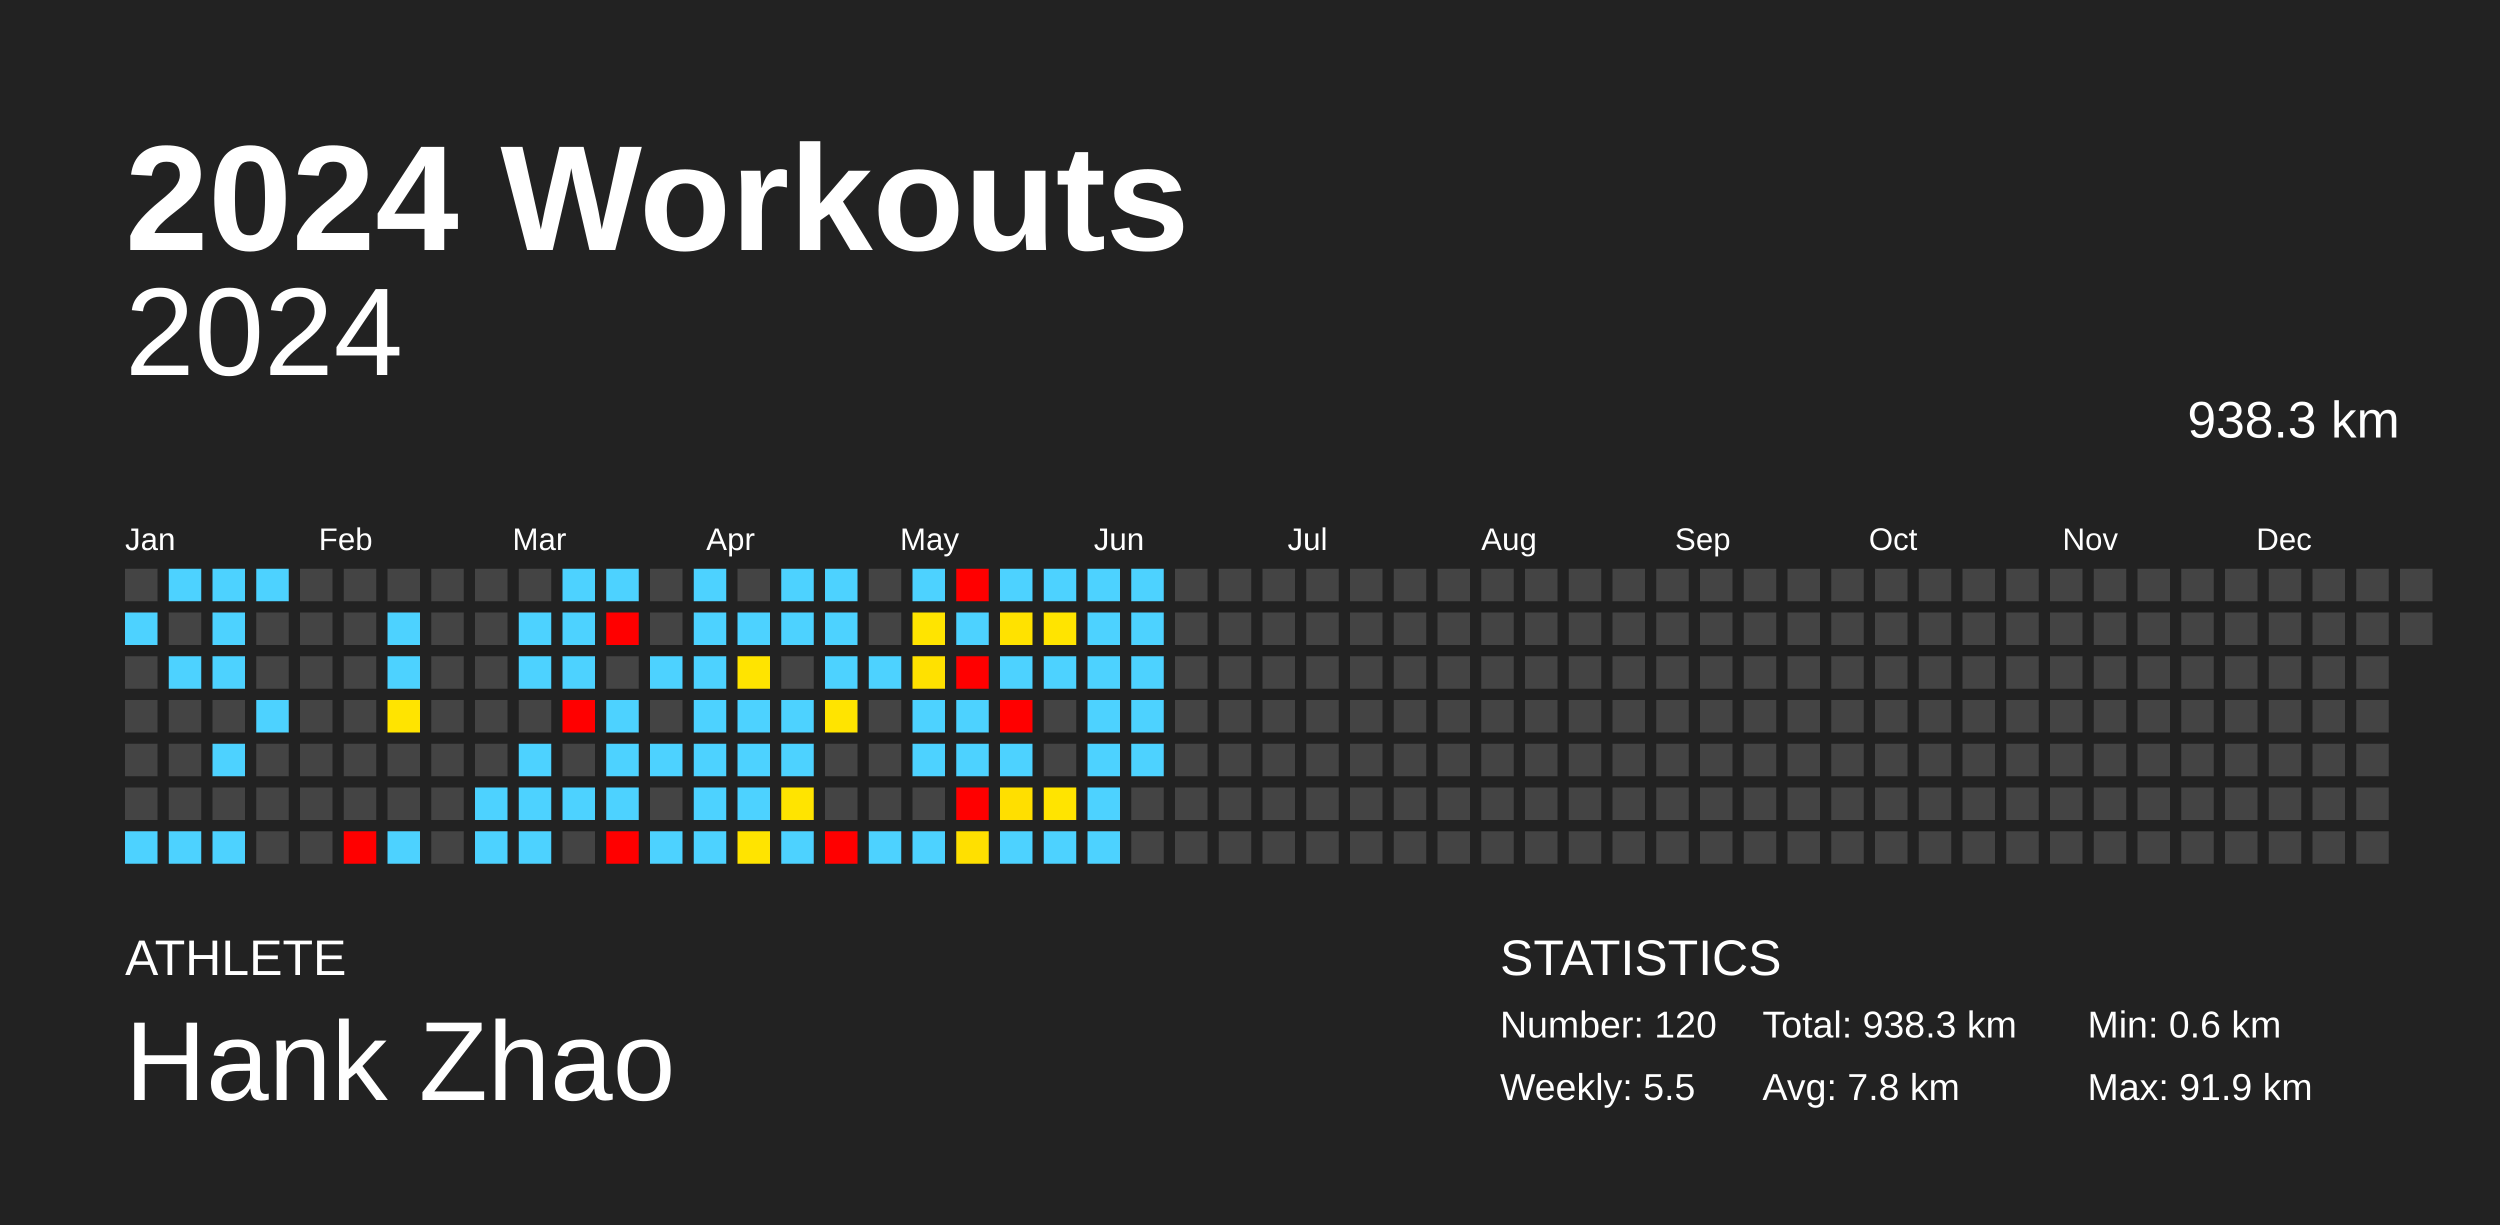
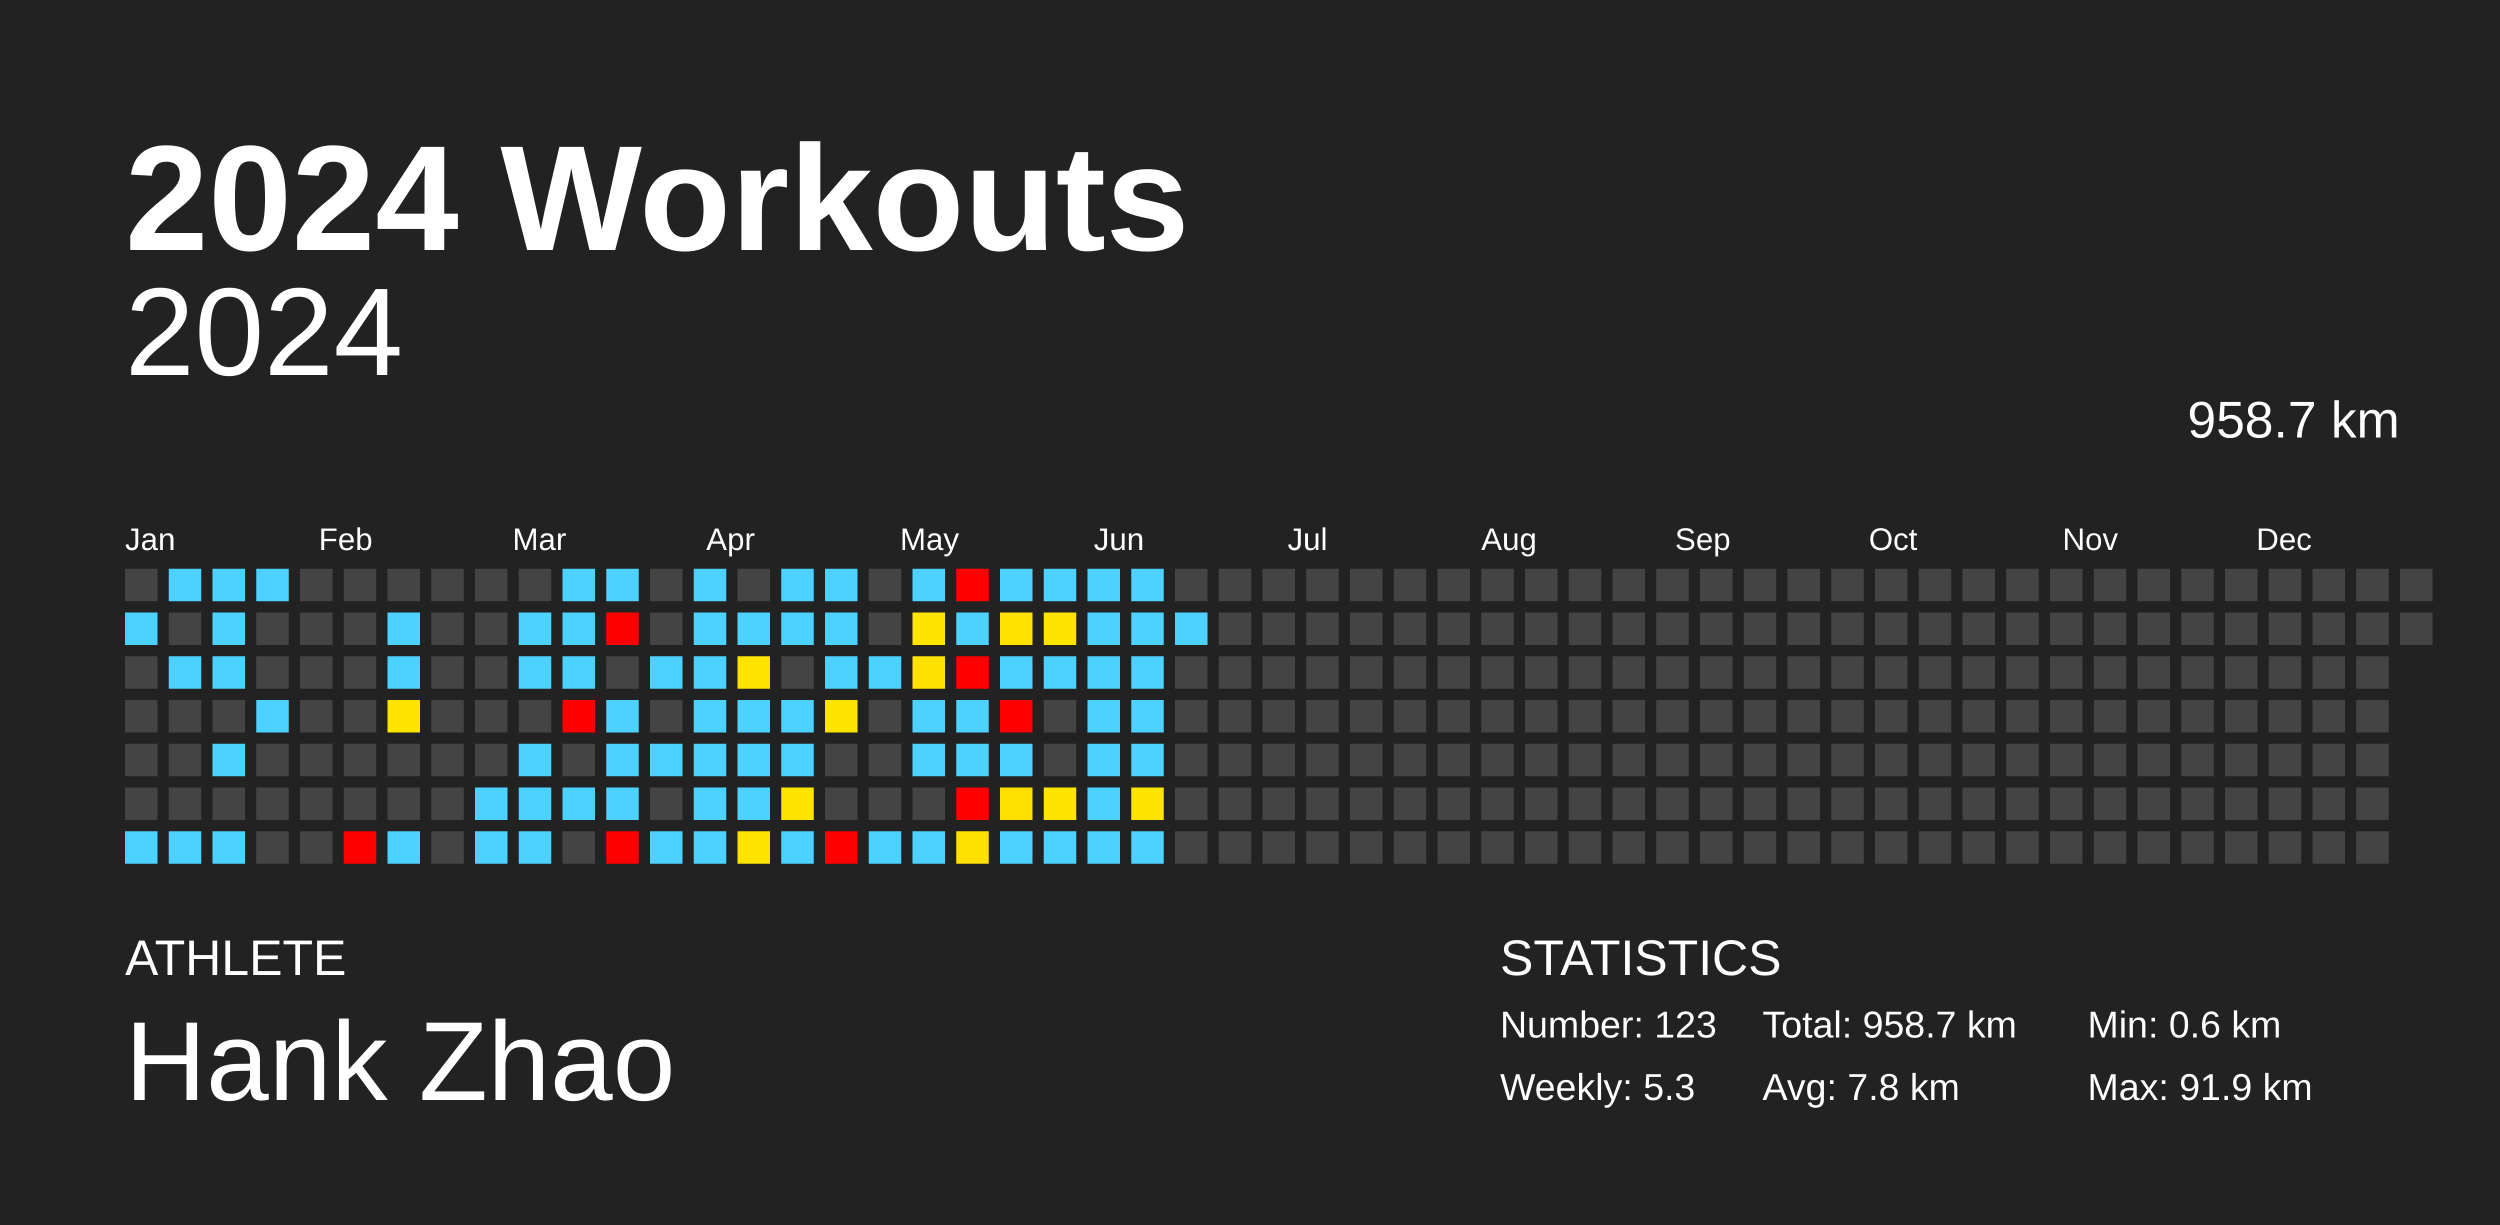
<svg xmlns="http://www.w3.org/2000/svg" baseProfile="full" height="98mm" version="1.1" viewBox="0,0,200,98" width="200mm">
  <defs />
  <rect fill="#222222" height="98" width="200" x="0" y="0" />
  <text fill="#FFFFFF" style="font-size:12px; font-family:Arial; font-weight:bold;" x="10" y="20">2024 Workouts</text>
  <text fill="#FFFFFF" style="font-size:4px; font-family:Arial" x="10" y="78">ATHLETE</text>
  <text fill="#FFFFFF" style="font-size:9px; font-family:Arial" x="10" y="88">Hank Zhao</text>
  <text fill="#FFFFFF" style="font-size:4px; font-family:Arial" x="120" y="78">STATISTICS</text>
-   <text fill="#FFFFFF" style="font-size:3px; font-family:Arial" x="120" y="83">Number: 120</text>
-   <text fill="#FFFFFF" style="font-size:3px; font-family:Arial" x="120" y="88">Weekly: 5.5</text>
-   <text fill="#FFFFFF" style="font-size:3px; font-family:Arial" x="141" y="83">Total: 938.3 km</text>
+   <text fill="#FFFFFF" style="font-size:3px; font-family:Arial" x="120" y="83">Number: 123</text>
+   <text fill="#FFFFFF" style="font-size:3px; font-family:Arial" x="120" y="88">Weekly: 5.3</text>
+   <text fill="#FFFFFF" style="font-size:3px; font-family:Arial" x="141" y="83">Total: 958.7 km</text>
  <text fill="#FFFFFF" style="font-size:3px; font-family:Arial" x="141" y="88">Avg: 7.8 km</text>
  <text fill="#FFFFFF" style="font-size:3px; font-family:Arial" x="167" y="83">Min: 0.6 km</text>
  <text fill="#FFFFFF" style="font-size:3px; font-family:Arial" x="167" y="88">Max: 91.9 km</text>
  <text alignment-baseline="hanging" fill="#FFFFFF" style="font-size:10.0px; font-family:Arial;" x="10" y="30">2024</text>
-   <text alignment-baseline="hanging" fill="#FFFFFF" style="font-size:4.125px; font-family:Arial;" x="175" y="35">938.3 km</text>
+   <text alignment-baseline="hanging" fill="#FFFFFF" style="font-size:4.125px; font-family:Arial;" x="175" y="35">958.7 km</text>
  <text fill="#FFFFFF" style="font-size:2.5px; font-family:Arial" x="10.0" y="44">Jan</text>
  <text fill="#FFFFFF" style="font-size:2.5px; font-family:Arial" x="25.5" y="44">Feb</text>
  <text fill="#FFFFFF" style="font-size:2.5px; font-family:Arial" x="41.0" y="44">Mar</text>
  <text fill="#FFFFFF" style="font-size:2.5px; font-family:Arial" x="56.5" y="44">Apr</text>
  <text fill="#FFFFFF" style="font-size:2.5px; font-family:Arial" x="72.0" y="44">May</text>
  <text fill="#FFFFFF" style="font-size:2.5px; font-family:Arial" x="87.5" y="44">Jun</text>
  <text fill="#FFFFFF" style="font-size:2.5px; font-family:Arial" x="103.0" y="44">Jul</text>
  <text fill="#FFFFFF" style="font-size:2.5px; font-family:Arial" x="118.5" y="44">Aug</text>
  <text fill="#FFFFFF" style="font-size:2.5px; font-family:Arial" x="134.0" y="44">Sep</text>
  <text fill="#FFFFFF" style="font-size:2.5px; font-family:Arial" x="149.5" y="44">Oct</text>
  <text fill="#FFFFFF" style="font-size:2.5px; font-family:Arial" x="165.0" y="44">Nov</text>
  <text fill="#FFFFFF" style="font-size:2.5px; font-family:Arial" x="180.5" y="44">Dec</text>
  <rect fill="#444444" height="2.6" width="2.6" x="10.0" y="45.5" />
  <rect fill="#4dd2ff" height="2.6" width="2.6" x="10.0" y="49.0" />
  <rect fill="#444444" height="2.6" width="2.6" x="10.0" y="52.5" />
  <rect fill="#444444" height="2.6" width="2.6" x="10.0" y="56.0" />
  <rect fill="#444444" height="2.6" width="2.6" x="10.0" y="59.5" />
  <rect fill="#444444" height="2.6" width="2.6" x="10.0" y="63.0" />
  <rect fill="#4dd2ff" height="2.6" width="2.6" x="10.0" y="66.5" />
  <rect fill="#4dd2ff" height="2.6" width="2.6" x="13.5" y="45.5" />
  <rect fill="#444444" height="2.6" width="2.6" x="13.5" y="49.0" />
  <rect fill="#4dd2ff" height="2.6" width="2.6" x="13.5" y="52.5" />
  <rect fill="#444444" height="2.6" width="2.6" x="13.5" y="56.0" />
  <rect fill="#444444" height="2.6" width="2.6" x="13.5" y="59.5" />
  <rect fill="#444444" height="2.6" width="2.6" x="13.5" y="63.0" />
  <rect fill="#4dd2ff" height="2.6" width="2.6" x="13.5" y="66.5" />
  <rect fill="#4dd2ff" height="2.6" width="2.6" x="17.0" y="45.5" />
  <rect fill="#4dd2ff" height="2.6" width="2.6" x="17.0" y="49.0" />
  <rect fill="#4dd2ff" height="2.6" width="2.6" x="17.0" y="52.5" />
  <rect fill="#444444" height="2.6" width="2.6" x="17.0" y="56.0" />
  <rect fill="#4dd2ff" height="2.6" width="2.6" x="17.0" y="59.5" />
  <rect fill="#444444" height="2.6" width="2.6" x="17.0" y="63.0" />
  <rect fill="#4dd2ff" height="2.6" width="2.6" x="17.0" y="66.5" />
  <rect fill="#4dd2ff" height="2.6" width="2.6" x="20.5" y="45.5" />
  <rect fill="#444444" height="2.6" width="2.6" x="20.5" y="49.0" />
  <rect fill="#444444" height="2.6" width="2.6" x="20.5" y="52.5" />
  <rect fill="#4dd2ff" height="2.6" width="2.6" x="20.5" y="56.0" />
  <rect fill="#444444" height="2.6" width="2.6" x="20.5" y="59.5" />
  <rect fill="#444444" height="2.6" width="2.6" x="20.5" y="63.0" />
  <rect fill="#444444" height="2.6" width="2.6" x="20.5" y="66.5" />
  <rect fill="#444444" height="2.6" width="2.6" x="24.0" y="45.5" />
  <rect fill="#444444" height="2.6" width="2.6" x="24.0" y="49.0" />
  <rect fill="#444444" height="2.6" width="2.6" x="24.0" y="52.5" />
  <rect fill="#444444" height="2.6" width="2.6" x="24.0" y="56.0" />
  <rect fill="#444444" height="2.6" width="2.6" x="24.0" y="59.5" />
  <rect fill="#444444" height="2.6" width="2.6" x="24.0" y="63.0" />
  <rect fill="#444444" height="2.6" width="2.6" x="24.0" y="66.5" />
  <rect fill="#444444" height="2.6" width="2.6" x="27.5" y="45.5" />
  <rect fill="#444444" height="2.6" width="2.6" x="27.5" y="49.0" />
  <rect fill="#444444" height="2.6" width="2.6" x="27.5" y="52.5" />
  <rect fill="#444444" height="2.6" width="2.6" x="27.5" y="56.0" />
  <rect fill="#444444" height="2.6" width="2.6" x="27.5" y="59.5" />
  <rect fill="#444444" height="2.6" width="2.6" x="27.5" y="63.0" />
  <rect fill="red" height="2.6" width="2.6" x="27.5" y="66.5" />
  <rect fill="#444444" height="2.6" width="2.6" x="31.0" y="45.5" />
  <rect fill="#4dd2ff" height="2.6" width="2.6" x="31.0" y="49.0" />
  <rect fill="#4dd2ff" height="2.6" width="2.6" x="31.0" y="52.5" />
  <rect fill="#ffe400" height="2.6" width="2.6" x="31.0" y="56.0" />
  <rect fill="#444444" height="2.6" width="2.6" x="31.0" y="59.5" />
  <rect fill="#444444" height="2.6" width="2.6" x="31.0" y="63.0" />
  <rect fill="#4dd2ff" height="2.6" width="2.6" x="31.0" y="66.5" />
  <rect fill="#444444" height="2.6" width="2.6" x="34.5" y="45.5" />
  <rect fill="#444444" height="2.6" width="2.6" x="34.5" y="49.0" />
  <rect fill="#444444" height="2.6" width="2.6" x="34.5" y="52.5" />
  <rect fill="#444444" height="2.6" width="2.6" x="34.5" y="56.0" />
  <rect fill="#444444" height="2.6" width="2.6" x="34.5" y="59.5" />
  <rect fill="#444444" height="2.6" width="2.6" x="34.5" y="63.0" />
  <rect fill="#444444" height="2.6" width="2.6" x="34.5" y="66.5" />
  <rect fill="#444444" height="2.6" width="2.6" x="38.0" y="45.5" />
  <rect fill="#444444" height="2.6" width="2.6" x="38.0" y="49.0" />
  <rect fill="#444444" height="2.6" width="2.6" x="38.0" y="52.5" />
  <rect fill="#444444" height="2.6" width="2.6" x="38.0" y="56.0" />
  <rect fill="#444444" height="2.6" width="2.6" x="38.0" y="59.5" />
  <rect fill="#4dd2ff" height="2.6" width="2.6" x="38.0" y="63.0" />
  <rect fill="#4dd2ff" height="2.6" width="2.6" x="38.0" y="66.5" />
  <rect fill="#444444" height="2.6" width="2.6" x="41.5" y="45.5" />
  <rect fill="#4dd2ff" height="2.6" width="2.6" x="41.5" y="49.0" />
  <rect fill="#4dd2ff" height="2.6" width="2.6" x="41.5" y="52.5" />
  <rect fill="#444444" height="2.6" width="2.6" x="41.5" y="56.0" />
  <rect fill="#4dd2ff" height="2.6" width="2.6" x="41.5" y="59.5" />
  <rect fill="#4dd2ff" height="2.6" width="2.6" x="41.5" y="63.0" />
  <rect fill="#4dd2ff" height="2.6" width="2.6" x="41.5" y="66.5" />
  <rect fill="#4dd2ff" height="2.6" width="2.6" x="45.0" y="45.5" />
  <rect fill="#4dd2ff" height="2.6" width="2.6" x="45.0" y="49.0" />
  <rect fill="#4dd2ff" height="2.6" width="2.6" x="45.0" y="52.5" />
  <rect fill="red" height="2.6" width="2.6" x="45.0" y="56.0" />
  <rect fill="#444444" height="2.6" width="2.6" x="45.0" y="59.5" />
  <rect fill="#4dd2ff" height="2.6" width="2.6" x="45.0" y="63.0" />
  <rect fill="#444444" height="2.6" width="2.6" x="45.0" y="66.5" />
  <rect fill="#4dd2ff" height="2.6" width="2.6" x="48.5" y="45.5" />
  <rect fill="red" height="2.6" width="2.6" x="48.5" y="49.0" />
  <rect fill="#444444" height="2.6" width="2.6" x="48.5" y="52.5" />
  <rect fill="#4dd2ff" height="2.6" width="2.6" x="48.5" y="56.0" />
  <rect fill="#4dd2ff" height="2.6" width="2.6" x="48.5" y="59.5" />
  <rect fill="#4dd2ff" height="2.6" width="2.6" x="48.5" y="63.0" />
  <rect fill="red" height="2.6" width="2.6" x="48.5" y="66.5" />
  <rect fill="#444444" height="2.6" width="2.6" x="52.0" y="45.5" />
  <rect fill="#444444" height="2.6" width="2.6" x="52.0" y="49.0" />
  <rect fill="#4dd2ff" height="2.6" width="2.6" x="52.0" y="52.5" />
  <rect fill="#444444" height="2.6" width="2.6" x="52.0" y="56.0" />
  <rect fill="#4dd2ff" height="2.6" width="2.6" x="52.0" y="59.5" />
  <rect fill="#444444" height="2.6" width="2.6" x="52.0" y="63.0" />
  <rect fill="#4dd2ff" height="2.6" width="2.6" x="52.0" y="66.5" />
  <rect fill="#4dd2ff" height="2.6" width="2.6" x="55.5" y="45.5" />
  <rect fill="#4dd2ff" height="2.6" width="2.6" x="55.5" y="49.0" />
  <rect fill="#4dd2ff" height="2.6" width="2.6" x="55.5" y="52.5" />
  <rect fill="#4dd2ff" height="2.6" width="2.6" x="55.5" y="56.0" />
  <rect fill="#4dd2ff" height="2.6" width="2.6" x="55.5" y="59.5" />
  <rect fill="#4dd2ff" height="2.6" width="2.6" x="55.5" y="63.0" />
  <rect fill="#4dd2ff" height="2.6" width="2.6" x="55.5" y="66.5" />
  <rect fill="#444444" height="2.6" width="2.6" x="59.0" y="45.5" />
  <rect fill="#4dd2ff" height="2.6" width="2.6" x="59.0" y="49.0" />
  <rect fill="#ffe400" height="2.6" width="2.6" x="59.0" y="52.5" />
  <rect fill="#4dd2ff" height="2.6" width="2.6" x="59.0" y="56.0" />
  <rect fill="#4dd2ff" height="2.6" width="2.6" x="59.0" y="59.5" />
  <rect fill="#4dd2ff" height="2.6" width="2.6" x="59.0" y="63.0" />
  <rect fill="#ffe400" height="2.6" width="2.6" x="59.0" y="66.5" />
  <rect fill="#4dd2ff" height="2.6" width="2.6" x="62.5" y="45.5" />
  <rect fill="#4dd2ff" height="2.6" width="2.6" x="62.5" y="49.0" />
  <rect fill="#444444" height="2.6" width="2.6" x="62.5" y="52.5" />
  <rect fill="#4dd2ff" height="2.6" width="2.6" x="62.5" y="56.0" />
  <rect fill="#4dd2ff" height="2.6" width="2.6" x="62.5" y="59.5" />
  <rect fill="#ffe400" height="2.6" width="2.6" x="62.5" y="63.0" />
  <rect fill="#4dd2ff" height="2.6" width="2.6" x="62.5" y="66.5" />
  <rect fill="#4dd2ff" height="2.6" width="2.6" x="66.0" y="45.5" />
  <rect fill="#4dd2ff" height="2.6" width="2.6" x="66.0" y="49.0" />
  <rect fill="#4dd2ff" height="2.6" width="2.6" x="66.0" y="52.5" />
  <rect fill="#ffe400" height="2.6" width="2.6" x="66.0" y="56.0" />
  <rect fill="#444444" height="2.6" width="2.6" x="66.0" y="59.5" />
  <rect fill="#444444" height="2.6" width="2.6" x="66.0" y="63.0" />
  <rect fill="red" height="2.6" width="2.6" x="66.0" y="66.5" />
  <rect fill="#444444" height="2.6" width="2.6" x="69.5" y="45.5" />
  <rect fill="#444444" height="2.6" width="2.6" x="69.5" y="49.0" />
  <rect fill="#4dd2ff" height="2.6" width="2.6" x="69.5" y="52.5" />
  <rect fill="#444444" height="2.6" width="2.6" x="69.5" y="56.0" />
  <rect fill="#444444" height="2.6" width="2.6" x="69.5" y="59.5" />
  <rect fill="#444444" height="2.6" width="2.6" x="69.5" y="63.0" />
  <rect fill="#4dd2ff" height="2.6" width="2.6" x="69.5" y="66.5" />
  <rect fill="#4dd2ff" height="2.6" width="2.6" x="73.0" y="45.5" />
  <rect fill="#ffe400" height="2.6" width="2.6" x="73.0" y="49.0" />
  <rect fill="#ffe100" height="2.6" width="2.6" x="73.0" y="52.5" />
  <rect fill="#4dd2ff" height="2.6" width="2.6" x="73.0" y="56.0" />
  <rect fill="#4dd2ff" height="2.6" width="2.6" x="73.0" y="59.5" />
  <rect fill="#444444" height="2.6" width="2.6" x="73.0" y="63.0" />
  <rect fill="#4dd2ff" height="2.6" width="2.6" x="73.0" y="66.5" />
  <rect fill="red" height="2.6" width="2.6" x="76.5" y="45.5" />
  <rect fill="#4dd2ff" height="2.6" width="2.6" x="76.5" y="49.0" />
  <rect fill="red" height="2.6" width="2.6" x="76.5" y="52.5" />
  <rect fill="#4dd2ff" height="2.6" width="2.6" x="76.5" y="56.0" />
  <rect fill="#4dd2ff" height="2.6" width="2.6" x="76.5" y="59.5" />
  <rect fill="red" height="2.6" width="2.6" x="76.5" y="63.0" />
  <rect fill="#ffe000" height="2.6" width="2.6" x="76.5" y="66.5" />
  <rect fill="#4dd2ff" height="2.6" width="2.6" x="80.0" y="45.5" />
  <rect fill="#ffe200" height="2.6" width="2.6" x="80.0" y="49.0" />
  <rect fill="#4dd2ff" height="2.6" width="2.6" x="80.0" y="52.5" />
  <rect fill="red" height="2.6" width="2.6" x="80.0" y="56.0" />
  <rect fill="#4dd2ff" height="2.6" width="2.6" x="80.0" y="59.5" />
  <rect fill="#ffdf00" height="2.6" width="2.6" x="80.0" y="63.0" />
  <rect fill="#4dd2ff" height="2.6" width="2.6" x="80.0" y="66.5" />
  <rect fill="#4dd2ff" height="2.6" width="2.6" x="83.5" y="45.5" />
  <rect fill="#ffe400" height="2.6" width="2.6" x="83.5" y="49.0" />
  <rect fill="#4dd2ff" height="2.6" width="2.6" x="83.5" y="52.5" />
  <rect fill="#444444" height="2.6" width="2.6" x="83.5" y="56.0" />
  <rect fill="#444444" height="2.6" width="2.6" x="83.5" y="59.5" />
  <rect fill="#ffe400" height="2.6" width="2.6" x="83.5" y="63.0" />
  <rect fill="#4dd2ff" height="2.6" width="2.6" x="83.5" y="66.5" />
  <rect fill="#4dd2ff" height="2.6" width="2.6" x="87.0" y="45.5" />
  <rect fill="#4dd2ff" height="2.6" width="2.6" x="87.0" y="49.0" />
  <rect fill="#4dd2ff" height="2.6" width="2.6" x="87.0" y="52.5" />
  <rect fill="#4dd2ff" height="2.6" width="2.6" x="87.0" y="56.0" />
  <rect fill="#4dd2ff" height="2.6" width="2.6" x="87.0" y="59.5" />
  <rect fill="#4dd2ff" height="2.6" width="2.6" x="87.0" y="63.0" />
  <rect fill="#4dd2ff" height="2.6" width="2.6" x="87.0" y="66.5" />
  <rect fill="#4dd2ff" height="2.6" width="2.6" x="90.5" y="45.5" />
  <rect fill="#4dd2ff" height="2.6" width="2.6" x="90.5" y="49.0" />
  <rect fill="#4dd2ff" height="2.6" width="2.6" x="90.5" y="52.5" />
  <rect fill="#4dd2ff" height="2.6" width="2.6" x="90.5" y="56.0" />
  <rect fill="#4dd2ff" height="2.6" width="2.6" x="90.5" y="59.5" />
-   <rect fill="#444444" height="2.6" width="2.6" x="90.5" y="63.0" />
-   <rect fill="#444444" height="2.6" width="2.6" x="90.5" y="66.5" />
+   <rect fill="#ffe400" height="2.6" width="2.6" x="90.5" y="63.0" />
+   <rect fill="#4dd2ff" height="2.6" width="2.6" x="90.5" y="66.5" />
  <rect fill="#444444" height="2.6" width="2.6" x="94.0" y="45.5" />
-   <rect fill="#444444" height="2.6" width="2.6" x="94.0" y="49.0" />
+   <rect fill="#4dd2ff" height="2.6" width="2.6" x="94.0" y="49.0" />
  <rect fill="#444444" height="2.6" width="2.6" x="94.0" y="52.5" />
  <rect fill="#444444" height="2.6" width="2.6" x="94.0" y="56.0" />
  <rect fill="#444444" height="2.6" width="2.6" x="94.0" y="59.5" />
  <rect fill="#444444" height="2.6" width="2.6" x="94.0" y="63.0" />
  <rect fill="#444444" height="2.6" width="2.6" x="94.0" y="66.5" />
  <rect fill="#444444" height="2.6" width="2.6" x="97.5" y="45.5" />
  <rect fill="#444444" height="2.6" width="2.6" x="97.5" y="49.0" />
  <rect fill="#444444" height="2.6" width="2.6" x="97.5" y="52.5" />
  <rect fill="#444444" height="2.6" width="2.6" x="97.5" y="56.0" />
  <rect fill="#444444" height="2.6" width="2.6" x="97.5" y="59.5" />
  <rect fill="#444444" height="2.6" width="2.6" x="97.5" y="63.0" />
  <rect fill="#444444" height="2.6" width="2.6" x="97.5" y="66.5" />
  <rect fill="#444444" height="2.6" width="2.6" x="101.0" y="45.5" />
  <rect fill="#444444" height="2.6" width="2.6" x="101.0" y="49.0" />
  <rect fill="#444444" height="2.6" width="2.6" x="101.0" y="52.5" />
  <rect fill="#444444" height="2.6" width="2.6" x="101.0" y="56.0" />
  <rect fill="#444444" height="2.6" width="2.6" x="101.0" y="59.5" />
  <rect fill="#444444" height="2.6" width="2.6" x="101.0" y="63.0" />
  <rect fill="#444444" height="2.6" width="2.6" x="101.0" y="66.5" />
  <rect fill="#444444" height="2.6" width="2.6" x="104.5" y="45.5" />
  <rect fill="#444444" height="2.6" width="2.6" x="104.5" y="49.0" />
  <rect fill="#444444" height="2.6" width="2.6" x="104.5" y="52.5" />
  <rect fill="#444444" height="2.6" width="2.6" x="104.5" y="56.0" />
  <rect fill="#444444" height="2.6" width="2.6" x="104.5" y="59.5" />
  <rect fill="#444444" height="2.6" width="2.6" x="104.5" y="63.0" />
  <rect fill="#444444" height="2.6" width="2.6" x="104.5" y="66.5" />
  <rect fill="#444444" height="2.6" width="2.6" x="108.0" y="45.5" />
  <rect fill="#444444" height="2.6" width="2.6" x="108.0" y="49.0" />
  <rect fill="#444444" height="2.6" width="2.6" x="108.0" y="52.5" />
  <rect fill="#444444" height="2.6" width="2.6" x="108.0" y="56.0" />
  <rect fill="#444444" height="2.6" width="2.6" x="108.0" y="59.5" />
  <rect fill="#444444" height="2.6" width="2.6" x="108.0" y="63.0" />
  <rect fill="#444444" height="2.6" width="2.6" x="108.0" y="66.5" />
  <rect fill="#444444" height="2.6" width="2.6" x="111.5" y="45.5" />
  <rect fill="#444444" height="2.6" width="2.6" x="111.5" y="49.0" />
  <rect fill="#444444" height="2.6" width="2.6" x="111.5" y="52.5" />
  <rect fill="#444444" height="2.6" width="2.6" x="111.5" y="56.0" />
  <rect fill="#444444" height="2.6" width="2.6" x="111.5" y="59.5" />
  <rect fill="#444444" height="2.6" width="2.6" x="111.5" y="63.0" />
  <rect fill="#444444" height="2.6" width="2.6" x="111.5" y="66.5" />
  <rect fill="#444444" height="2.6" width="2.6" x="115.0" y="45.5" />
  <rect fill="#444444" height="2.6" width="2.6" x="115.0" y="49.0" />
  <rect fill="#444444" height="2.6" width="2.6" x="115.0" y="52.5" />
  <rect fill="#444444" height="2.6" width="2.6" x="115.0" y="56.0" />
  <rect fill="#444444" height="2.6" width="2.6" x="115.0" y="59.5" />
  <rect fill="#444444" height="2.6" width="2.6" x="115.0" y="63.0" />
  <rect fill="#444444" height="2.6" width="2.6" x="115.0" y="66.5" />
  <rect fill="#444444" height="2.6" width="2.6" x="118.5" y="45.5" />
  <rect fill="#444444" height="2.6" width="2.6" x="118.5" y="49.0" />
  <rect fill="#444444" height="2.6" width="2.6" x="118.5" y="52.5" />
  <rect fill="#444444" height="2.6" width="2.6" x="118.5" y="56.0" />
  <rect fill="#444444" height="2.6" width="2.6" x="118.5" y="59.5" />
  <rect fill="#444444" height="2.6" width="2.6" x="118.5" y="63.0" />
  <rect fill="#444444" height="2.6" width="2.6" x="118.5" y="66.5" />
  <rect fill="#444444" height="2.6" width="2.6" x="122.0" y="45.5" />
  <rect fill="#444444" height="2.6" width="2.6" x="122.0" y="49.0" />
  <rect fill="#444444" height="2.6" width="2.6" x="122.0" y="52.5" />
  <rect fill="#444444" height="2.6" width="2.6" x="122.0" y="56.0" />
  <rect fill="#444444" height="2.6" width="2.6" x="122.0" y="59.5" />
  <rect fill="#444444" height="2.6" width="2.6" x="122.0" y="63.0" />
  <rect fill="#444444" height="2.6" width="2.6" x="122.0" y="66.5" />
  <rect fill="#444444" height="2.6" width="2.6" x="125.5" y="45.5" />
  <rect fill="#444444" height="2.6" width="2.6" x="125.5" y="49.0" />
  <rect fill="#444444" height="2.6" width="2.6" x="125.5" y="52.5" />
  <rect fill="#444444" height="2.6" width="2.6" x="125.5" y="56.0" />
  <rect fill="#444444" height="2.6" width="2.6" x="125.5" y="59.5" />
  <rect fill="#444444" height="2.6" width="2.6" x="125.5" y="63.0" />
  <rect fill="#444444" height="2.6" width="2.6" x="125.5" y="66.5" />
  <rect fill="#444444" height="2.6" width="2.6" x="129.0" y="45.5" />
  <rect fill="#444444" height="2.6" width="2.6" x="129.0" y="49.0" />
  <rect fill="#444444" height="2.6" width="2.6" x="129.0" y="52.5" />
  <rect fill="#444444" height="2.6" width="2.6" x="129.0" y="56.0" />
  <rect fill="#444444" height="2.6" width="2.6" x="129.0" y="59.5" />
  <rect fill="#444444" height="2.6" width="2.6" x="129.0" y="63.0" />
  <rect fill="#444444" height="2.6" width="2.6" x="129.0" y="66.5" />
  <rect fill="#444444" height="2.6" width="2.6" x="132.5" y="45.5" />
  <rect fill="#444444" height="2.6" width="2.6" x="132.5" y="49.0" />
  <rect fill="#444444" height="2.6" width="2.6" x="132.5" y="52.5" />
  <rect fill="#444444" height="2.6" width="2.6" x="132.5" y="56.0" />
  <rect fill="#444444" height="2.6" width="2.6" x="132.5" y="59.5" />
  <rect fill="#444444" height="2.6" width="2.6" x="132.5" y="63.0" />
  <rect fill="#444444" height="2.6" width="2.6" x="132.5" y="66.5" />
  <rect fill="#444444" height="2.6" width="2.6" x="136.0" y="45.5" />
  <rect fill="#444444" height="2.6" width="2.6" x="136.0" y="49.0" />
  <rect fill="#444444" height="2.6" width="2.6" x="136.0" y="52.5" />
  <rect fill="#444444" height="2.6" width="2.6" x="136.0" y="56.0" />
  <rect fill="#444444" height="2.6" width="2.6" x="136.0" y="59.5" />
  <rect fill="#444444" height="2.6" width="2.6" x="136.0" y="63.0" />
  <rect fill="#444444" height="2.6" width="2.6" x="136.0" y="66.5" />
  <rect fill="#444444" height="2.6" width="2.6" x="139.5" y="45.5" />
  <rect fill="#444444" height="2.6" width="2.6" x="139.5" y="49.0" />
  <rect fill="#444444" height="2.6" width="2.6" x="139.5" y="52.5" />
  <rect fill="#444444" height="2.6" width="2.6" x="139.5" y="56.0" />
  <rect fill="#444444" height="2.6" width="2.6" x="139.5" y="59.5" />
  <rect fill="#444444" height="2.6" width="2.6" x="139.5" y="63.0" />
  <rect fill="#444444" height="2.6" width="2.6" x="139.5" y="66.5" />
  <rect fill="#444444" height="2.6" width="2.6" x="143.0" y="45.5" />
  <rect fill="#444444" height="2.6" width="2.6" x="143.0" y="49.0" />
  <rect fill="#444444" height="2.6" width="2.6" x="143.0" y="52.5" />
  <rect fill="#444444" height="2.6" width="2.6" x="143.0" y="56.0" />
  <rect fill="#444444" height="2.6" width="2.6" x="143.0" y="59.5" />
  <rect fill="#444444" height="2.6" width="2.6" x="143.0" y="63.0" />
  <rect fill="#444444" height="2.6" width="2.6" x="143.0" y="66.5" />
  <rect fill="#444444" height="2.6" width="2.6" x="146.5" y="45.5" />
  <rect fill="#444444" height="2.6" width="2.6" x="146.5" y="49.0" />
  <rect fill="#444444" height="2.6" width="2.6" x="146.5" y="52.5" />
  <rect fill="#444444" height="2.6" width="2.6" x="146.5" y="56.0" />
  <rect fill="#444444" height="2.6" width="2.6" x="146.5" y="59.5" />
  <rect fill="#444444" height="2.6" width="2.6" x="146.5" y="63.0" />
  <rect fill="#444444" height="2.6" width="2.6" x="146.5" y="66.5" />
  <rect fill="#444444" height="2.6" width="2.6" x="150.0" y="45.5" />
  <rect fill="#444444" height="2.6" width="2.6" x="150.0" y="49.0" />
  <rect fill="#444444" height="2.6" width="2.6" x="150.0" y="52.5" />
  <rect fill="#444444" height="2.6" width="2.6" x="150.0" y="56.0" />
  <rect fill="#444444" height="2.6" width="2.6" x="150.0" y="59.5" />
  <rect fill="#444444" height="2.6" width="2.6" x="150.0" y="63.0" />
  <rect fill="#444444" height="2.6" width="2.6" x="150.0" y="66.5" />
  <rect fill="#444444" height="2.6" width="2.6" x="153.5" y="45.5" />
  <rect fill="#444444" height="2.6" width="2.6" x="153.5" y="49.0" />
  <rect fill="#444444" height="2.6" width="2.6" x="153.5" y="52.5" />
  <rect fill="#444444" height="2.6" width="2.6" x="153.5" y="56.0" />
  <rect fill="#444444" height="2.6" width="2.6" x="153.5" y="59.5" />
  <rect fill="#444444" height="2.6" width="2.6" x="153.5" y="63.0" />
  <rect fill="#444444" height="2.6" width="2.6" x="153.5" y="66.5" />
  <rect fill="#444444" height="2.6" width="2.6" x="157.0" y="45.5" />
  <rect fill="#444444" height="2.6" width="2.6" x="157.0" y="49.0" />
  <rect fill="#444444" height="2.6" width="2.6" x="157.0" y="52.5" />
  <rect fill="#444444" height="2.6" width="2.6" x="157.0" y="56.0" />
  <rect fill="#444444" height="2.6" width="2.6" x="157.0" y="59.5" />
  <rect fill="#444444" height="2.6" width="2.6" x="157.0" y="63.0" />
  <rect fill="#444444" height="2.6" width="2.6" x="157.0" y="66.5" />
  <rect fill="#444444" height="2.6" width="2.6" x="160.5" y="45.5" />
  <rect fill="#444444" height="2.6" width="2.6" x="160.5" y="49.0" />
  <rect fill="#444444" height="2.6" width="2.6" x="160.5" y="52.5" />
  <rect fill="#444444" height="2.6" width="2.6" x="160.5" y="56.0" />
  <rect fill="#444444" height="2.6" width="2.6" x="160.5" y="59.5" />
  <rect fill="#444444" height="2.6" width="2.6" x="160.5" y="63.0" />
  <rect fill="#444444" height="2.6" width="2.6" x="160.5" y="66.5" />
  <rect fill="#444444" height="2.6" width="2.6" x="164.0" y="45.5" />
  <rect fill="#444444" height="2.6" width="2.6" x="164.0" y="49.0" />
  <rect fill="#444444" height="2.6" width="2.6" x="164.0" y="52.5" />
  <rect fill="#444444" height="2.6" width="2.6" x="164.0" y="56.0" />
  <rect fill="#444444" height="2.6" width="2.6" x="164.0" y="59.5" />
  <rect fill="#444444" height="2.6" width="2.6" x="164.0" y="63.0" />
  <rect fill="#444444" height="2.6" width="2.6" x="164.0" y="66.5" />
  <rect fill="#444444" height="2.6" width="2.6" x="167.5" y="45.5" />
  <rect fill="#444444" height="2.6" width="2.6" x="167.5" y="49.0" />
  <rect fill="#444444" height="2.6" width="2.6" x="167.5" y="52.5" />
  <rect fill="#444444" height="2.6" width="2.6" x="167.5" y="56.0" />
  <rect fill="#444444" height="2.6" width="2.6" x="167.5" y="59.5" />
  <rect fill="#444444" height="2.6" width="2.6" x="167.5" y="63.0" />
  <rect fill="#444444" height="2.6" width="2.6" x="167.5" y="66.5" />
  <rect fill="#444444" height="2.6" width="2.6" x="171.0" y="45.5" />
  <rect fill="#444444" height="2.6" width="2.6" x="171.0" y="49.0" />
  <rect fill="#444444" height="2.6" width="2.6" x="171.0" y="52.5" />
  <rect fill="#444444" height="2.6" width="2.6" x="171.0" y="56.0" />
  <rect fill="#444444" height="2.6" width="2.6" x="171.0" y="59.5" />
  <rect fill="#444444" height="2.6" width="2.6" x="171.0" y="63.0" />
  <rect fill="#444444" height="2.6" width="2.6" x="171.0" y="66.5" />
  <rect fill="#444444" height="2.6" width="2.6" x="174.5" y="45.5" />
  <rect fill="#444444" height="2.6" width="2.6" x="174.5" y="49.0" />
  <rect fill="#444444" height="2.6" width="2.6" x="174.5" y="52.5" />
  <rect fill="#444444" height="2.6" width="2.6" x="174.5" y="56.0" />
  <rect fill="#444444" height="2.6" width="2.6" x="174.5" y="59.5" />
  <rect fill="#444444" height="2.6" width="2.6" x="174.5" y="63.0" />
  <rect fill="#444444" height="2.6" width="2.6" x="174.5" y="66.5" />
  <rect fill="#444444" height="2.6" width="2.6" x="178.0" y="45.5" />
  <rect fill="#444444" height="2.6" width="2.6" x="178.0" y="49.0" />
  <rect fill="#444444" height="2.6" width="2.6" x="178.0" y="52.5" />
  <rect fill="#444444" height="2.6" width="2.6" x="178.0" y="56.0" />
  <rect fill="#444444" height="2.6" width="2.6" x="178.0" y="59.5" />
  <rect fill="#444444" height="2.6" width="2.6" x="178.0" y="63.0" />
  <rect fill="#444444" height="2.6" width="2.6" x="178.0" y="66.5" />
  <rect fill="#444444" height="2.6" width="2.6" x="181.5" y="45.5" />
  <rect fill="#444444" height="2.6" width="2.6" x="181.5" y="49.0" />
  <rect fill="#444444" height="2.6" width="2.6" x="181.5" y="52.5" />
  <rect fill="#444444" height="2.6" width="2.6" x="181.5" y="56.0" />
  <rect fill="#444444" height="2.6" width="2.6" x="181.5" y="59.5" />
  <rect fill="#444444" height="2.6" width="2.6" x="181.5" y="63.0" />
  <rect fill="#444444" height="2.6" width="2.6" x="181.5" y="66.5" />
  <rect fill="#444444" height="2.6" width="2.6" x="185.0" y="45.5" />
  <rect fill="#444444" height="2.6" width="2.6" x="185.0" y="49.0" />
  <rect fill="#444444" height="2.6" width="2.6" x="185.0" y="52.5" />
  <rect fill="#444444" height="2.6" width="2.6" x="185.0" y="56.0" />
  <rect fill="#444444" height="2.6" width="2.6" x="185.0" y="59.5" />
  <rect fill="#444444" height="2.6" width="2.6" x="185.0" y="63.0" />
  <rect fill="#444444" height="2.6" width="2.6" x="185.0" y="66.5" />
  <rect fill="#444444" height="2.6" width="2.6" x="188.5" y="45.5" />
  <rect fill="#444444" height="2.6" width="2.6" x="188.5" y="49.0" />
  <rect fill="#444444" height="2.6" width="2.6" x="188.5" y="52.5" />
  <rect fill="#444444" height="2.6" width="2.6" x="188.5" y="56.0" />
  <rect fill="#444444" height="2.6" width="2.6" x="188.5" y="59.5" />
  <rect fill="#444444" height="2.6" width="2.6" x="188.5" y="63.0" />
  <rect fill="#444444" height="2.6" width="2.6" x="188.5" y="66.5" />
  <rect fill="#444444" height="2.6" width="2.6" x="192.0" y="45.5" />
  <rect fill="#444444" height="2.6" width="2.6" x="192.0" y="49.0" />
</svg>
